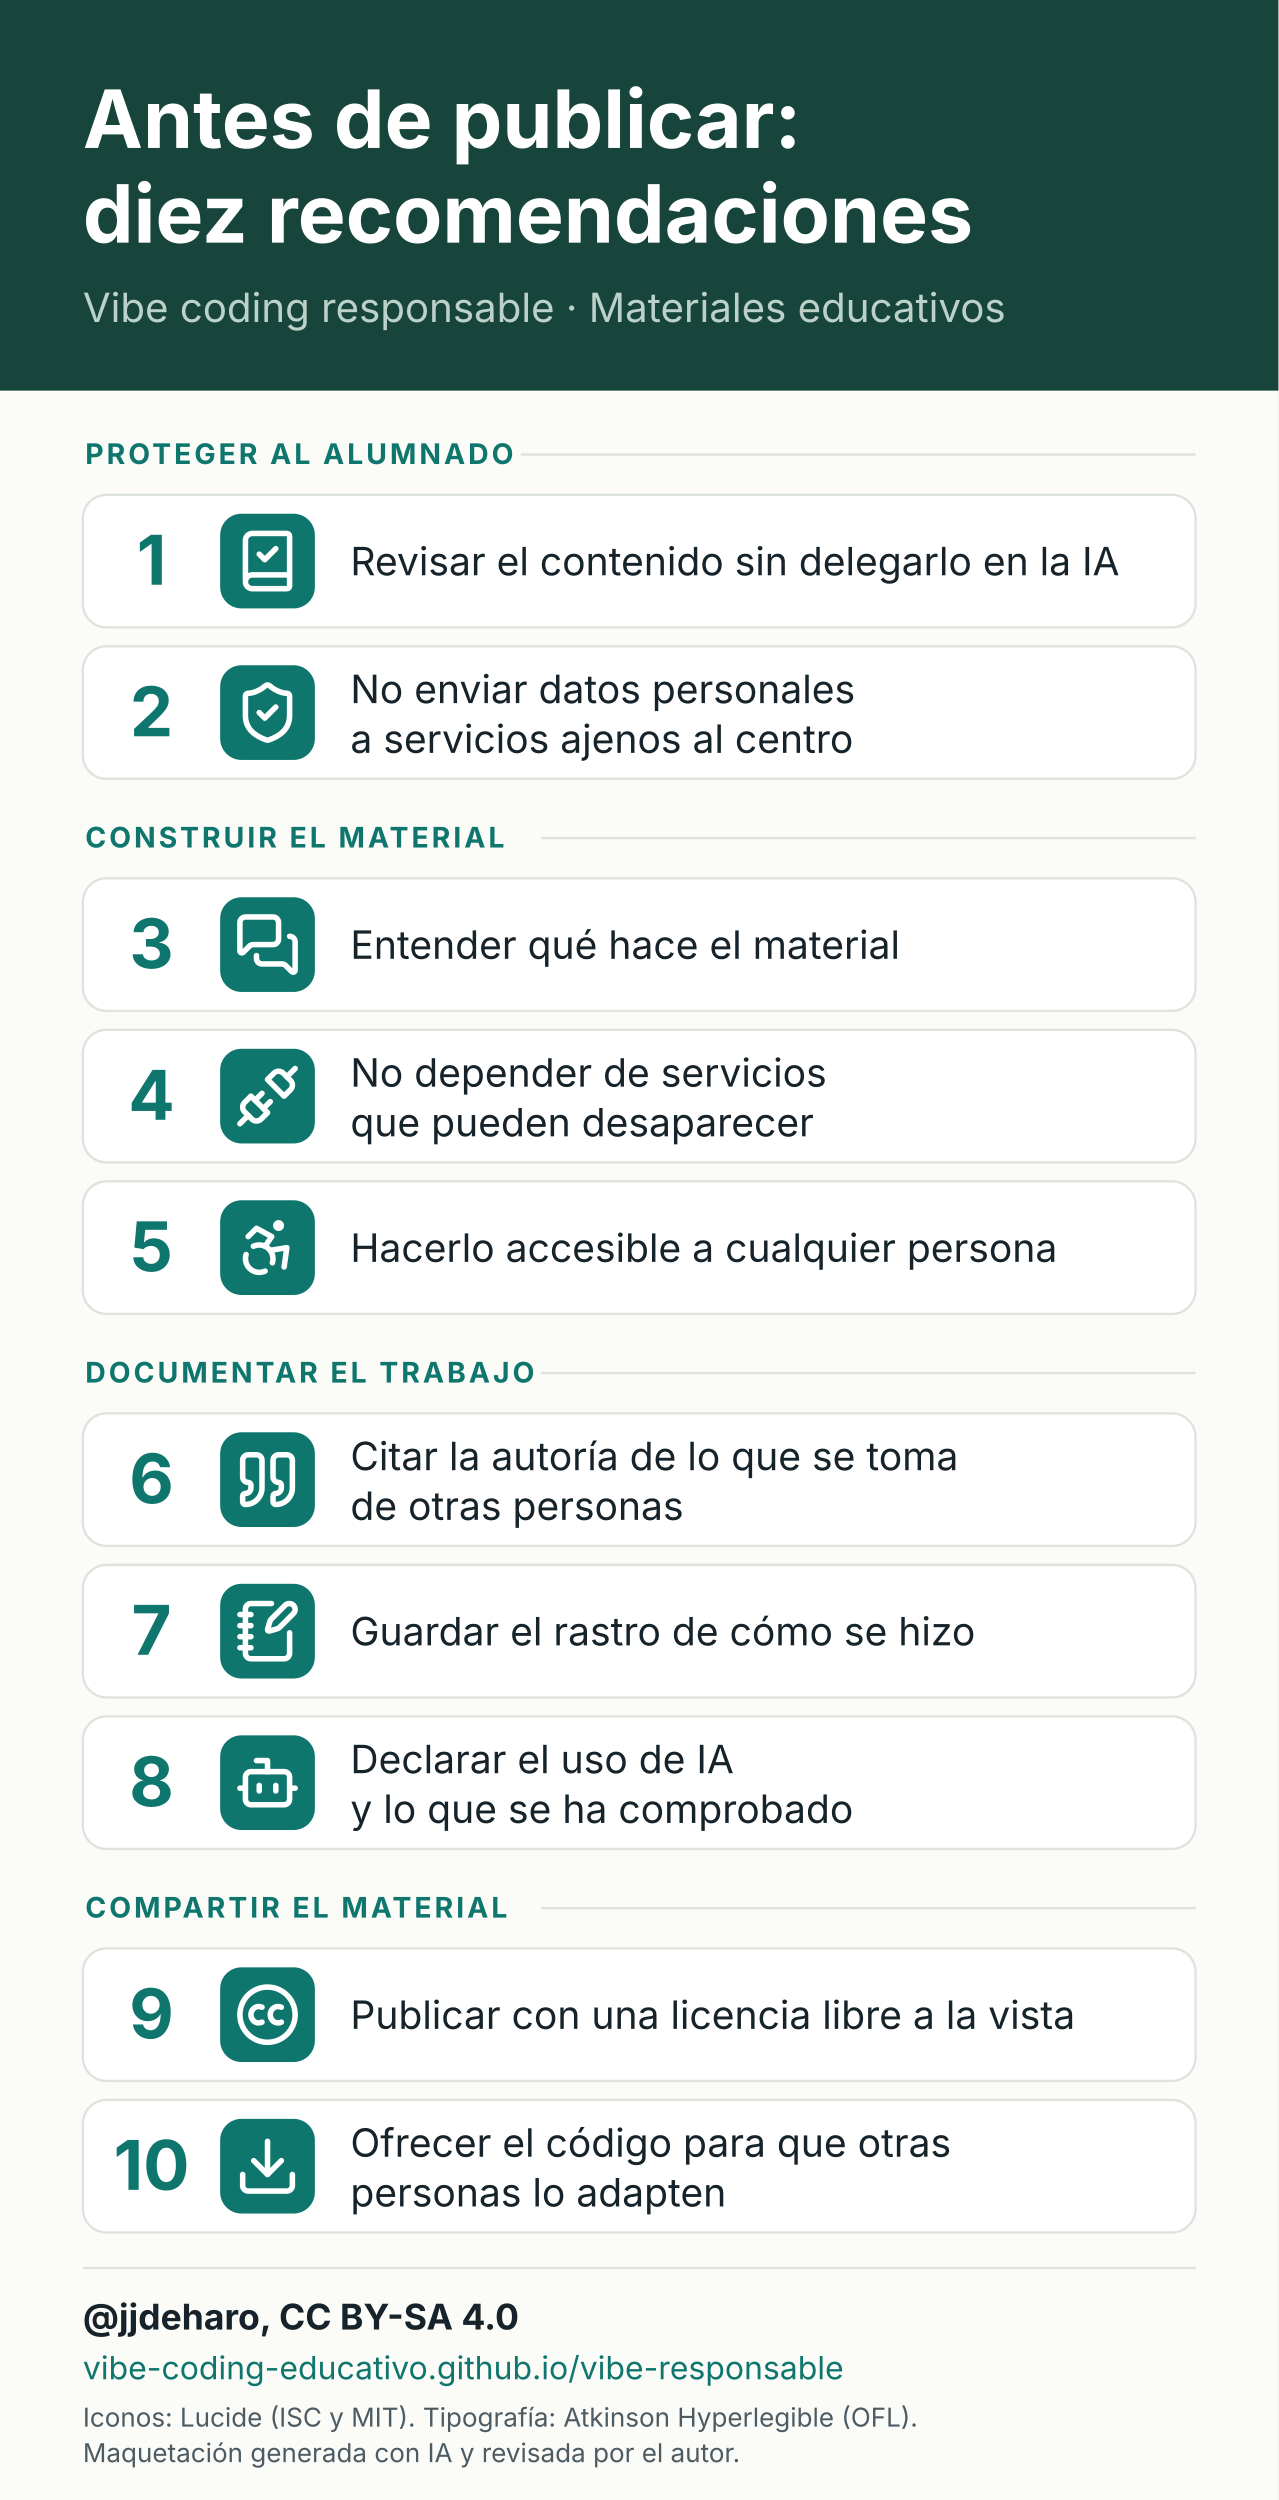
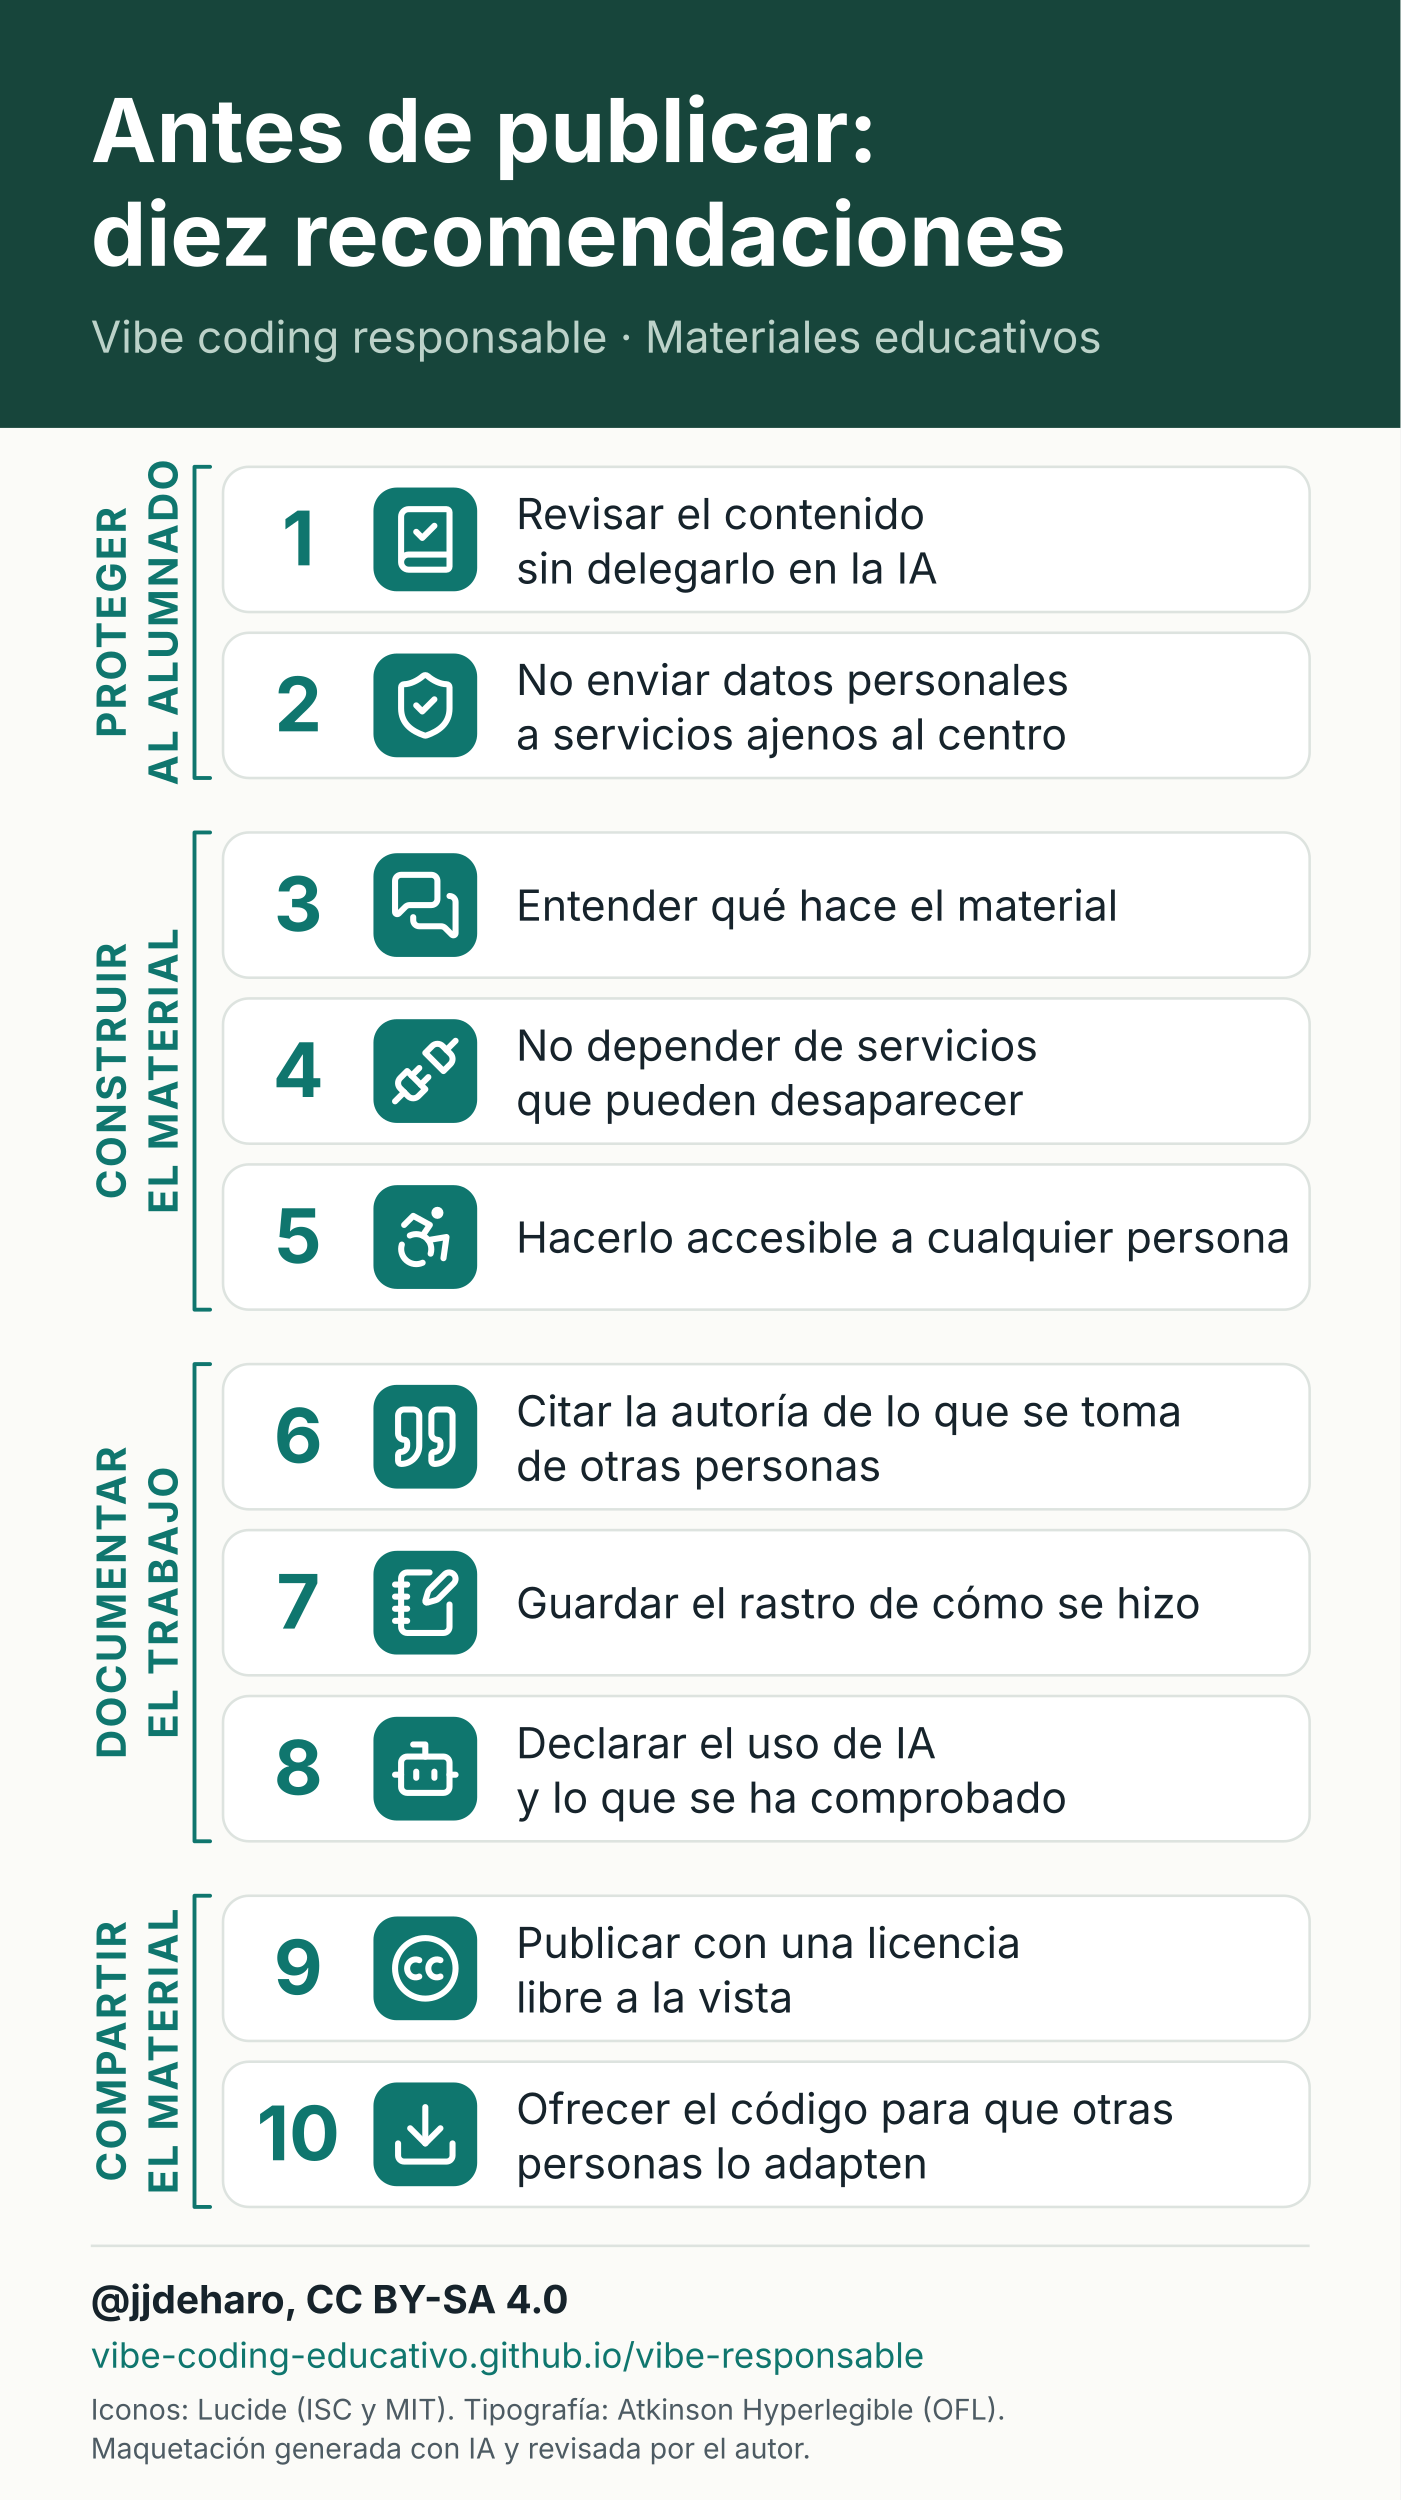
- <svg xmlns="http://www.w3.org/2000/svg" viewBox="0 0 1080 2112" width="1080" height="2112" font-family="'Atkinson Hyperlegible', Inter, Arial, sans-serif" role="img" aria-labelledby="t d" lang="es">
-   <rect width="1080" height="2112" fill="#fbfbf8" />
+ <svg xmlns="http://www.w3.org/2000/svg" viewBox="0 0 1080 1928" width="1080" height="1928" font-family="'Atkinson Hyperlegible', Inter, Arial, sans-serif" role="img" aria-labelledby="t d" lang="es">
+   <rect width="1080" height="1928" fill="#fbfbf8" />
  <rect x="0" y="0" width="1080" height="330" fill="#17453b" />
  <text x="70" y="125" font-size="68" font-weight="700" fill="#ffffff">Antes de publicar:</text>
  <text x="70" y="205" font-size="68" font-weight="700" fill="#ffffff">diez recomendaciones</text>
  <text x="70" y="272" font-size="34" font-weight="400" fill="#bcd2c9">Vibe coding responsable · Materiales educativos</text>
-   <text x="72" y="392" font-size="24" font-weight="700" letter-spacing="2.5" fill="#0f766e">PROTEGER AL ALUMNADO</text>
-   <line x1="440" y1="384" x2="1010" y2="384" stroke="#dde3df" stroke-width="2" />
-   <rect x="70" y="418" width="940" height="112" rx="20" fill="#ffffff" stroke="#dde3df" stroke-width="2" />
-   <text x="128" y="494" font-size="58" font-weight="700" fill="#0f766e" text-anchor="middle">1</text>
-   <rect x="186" y="434" width="80" height="80" rx="18" fill="#0f766e" />
-   <g transform="translate(198 446) scale(2.3333)" fill="none" stroke="#ffffff" stroke-width="2" stroke-linecap="round" stroke-linejoin="round">
+   <rect x="172" y="360" width="838" height="112" rx="20" fill="#ffffff" stroke="#dde3df" stroke-width="2" />
+   <text x="230" y="436" font-size="58" font-weight="700" fill="#0f766e" text-anchor="middle">1</text>
+   <rect x="288" y="376" width="80" height="80" rx="18" fill="#0f766e" />
+   <g transform="translate(300 388) scale(2.3333)" fill="none" stroke="#ffffff" stroke-width="2" stroke-linecap="round" stroke-linejoin="round">
    <path d="M4 19.5v-15A2.5 2.5 0 0 1 6.5 2H19a1 1 0 0 1 1 1v18a1 1 0 0 1-1 1H6.5a1 1 0 0 1 0-5H20" />
    <path d="m9 9.5 2 2 4-4" />
  </g>
-   <text x="296" y="486" font-size="33" font-weight="400" fill="#16232b">Revisar el contenido sin delegarlo en la IA</text>
-   <rect x="70" y="546" width="940" height="112" rx="20" fill="#ffffff" stroke="#dde3df" stroke-width="2" />
-   <text x="128" y="622" font-size="58" font-weight="700" fill="#0f766e" text-anchor="middle">2</text>
-   <rect x="186" y="562" width="80" height="80" rx="18" fill="#0f766e" />
-   <g transform="translate(198 574) scale(2.3333)" fill="none" stroke="#ffffff" stroke-width="2" stroke-linecap="round" stroke-linejoin="round">
+   <text x="398" y="408" font-size="33" font-weight="400" fill="#16232b">Revisar el contenido</text>
+   <text x="398" y="450" font-size="33" font-weight="400" fill="#16232b">sin delegarlo en la IA</text>
+   <rect x="172" y="488" width="838" height="112" rx="20" fill="#ffffff" stroke="#dde3df" stroke-width="2" />
+   <text x="230" y="564" font-size="58" font-weight="700" fill="#0f766e" text-anchor="middle">2</text>
+   <rect x="288" y="504" width="80" height="80" rx="18" fill="#0f766e" />
+   <g transform="translate(300 516) scale(2.3333)" fill="none" stroke="#ffffff" stroke-width="2" stroke-linecap="round" stroke-linejoin="round">
    <path d="M20 13c0 5-3.5 7.5-7.66 8.95a1 1 0 0 1-.67-.01C7.5 20.5 4 18 4 13V6a1 1 0 0 1 1-1c2 0 4.5-1.2 6.24-2.72a1.17 1.17 0 0 1 1.52 0C14.51 3.81 17 5 19 5a1 1 0 0 1 1 1z" />
    <path d="m9 12 2 2 4-4" />
  </g>
-   <text x="296" y="594" font-size="33" font-weight="400" fill="#16232b">No enviar datos personales</text>
-   <text x="296" y="636" font-size="33" font-weight="400" fill="#16232b">a servicios ajenos al centro</text>
-   <text x="72" y="716" font-size="24" font-weight="700" letter-spacing="2.5" fill="#0f766e">CONSTRUIR EL MATERIAL</text>
-   <line x1="457" y1="708" x2="1010" y2="708" stroke="#dde3df" stroke-width="2" />
-   <rect x="70" y="742" width="940" height="112" rx="20" fill="#ffffff" stroke="#dde3df" stroke-width="2" />
-   <text x="128" y="818" font-size="58" font-weight="700" fill="#0f766e" text-anchor="middle">3</text>
-   <rect x="186" y="758" width="80" height="80" rx="18" fill="#0f766e" />
-   <g transform="translate(198 770) scale(2.3333)" fill="none" stroke="#ffffff" stroke-width="2" stroke-linecap="round" stroke-linejoin="round">
+   <text x="398" y="536" font-size="33" font-weight="400" fill="#16232b">No enviar datos personales</text>
+   <text x="398" y="578" font-size="33" font-weight="400" fill="#16232b">a servicios ajenos al centro</text>
+   <rect x="172" y="642" width="838" height="112" rx="20" fill="#ffffff" stroke="#dde3df" stroke-width="2" />
+   <text x="230" y="718" font-size="58" font-weight="700" fill="#0f766e" text-anchor="middle">3</text>
+   <rect x="288" y="658" width="80" height="80" rx="18" fill="#0f766e" />
+   <g transform="translate(300 670) scale(2.3333)" fill="none" stroke="#ffffff" stroke-width="2" stroke-linecap="round" stroke-linejoin="round">
    <path d="M16 10a2 2 0 0 1-2 2H6.828a2 2 0 0 0-1.414.586l-2.202 2.202A.71.71 0 0 1 2 14.286V4a2 2 0 0 1 2-2h10a2 2 0 0 1 2 2z" />
    <path d="M20 9a2 2 0 0 1 2 2v10.286a.71.71 0 0 1-1.212.502l-2.202-2.202A2 2 0 0 0 17.172 19H10a2 2 0 0 1-2-2v-1" />
  </g>
-   <text x="296" y="810" font-size="33" font-weight="400" fill="#16232b">Entender qué hace el material</text>
-   <rect x="70" y="870" width="940" height="112" rx="20" fill="#ffffff" stroke="#dde3df" stroke-width="2" />
-   <text x="128" y="946" font-size="58" font-weight="700" fill="#0f766e" text-anchor="middle">4</text>
-   <rect x="186" y="886" width="80" height="80" rx="18" fill="#0f766e" />
-   <g transform="translate(198 898) scale(2.3333)" fill="none" stroke="#ffffff" stroke-width="2" stroke-linecap="round" stroke-linejoin="round">
+   <text x="398" y="710" font-size="33" font-weight="400" fill="#16232b">Entender qué hace el material</text>
+   <rect x="172" y="770" width="838" height="112" rx="20" fill="#ffffff" stroke="#dde3df" stroke-width="2" />
+   <text x="230" y="846" font-size="58" font-weight="700" fill="#0f766e" text-anchor="middle">4</text>
+   <rect x="288" y="786" width="80" height="80" rx="18" fill="#0f766e" />
+   <g transform="translate(300 798) scale(2.3333)" fill="none" stroke="#ffffff" stroke-width="2" stroke-linecap="round" stroke-linejoin="round">
    <path d="m19 5 3-3" />
    <path d="m2 22 3-3" />
    <path d="M6.3 20.3a2.4 2.4 0 0 0 3.4 0L12 18l-6-6-2.3 2.3a2.4 2.4 0 0 0 0 3.4Z" />
    <path d="M7.5 13.5 10 11" />
    <path d="M10.5 16.5 13 14" />
    <path d="m12 6 6 6 2.3-2.3a2.4 2.4 0 0 0 0-3.4l-2.6-2.6a2.4 2.4 0 0 0-3.4 0Z" />
  </g>
-   <text x="296" y="918" font-size="33" font-weight="400" fill="#16232b">No depender de servicios</text>
-   <text x="296" y="960" font-size="33" font-weight="400" fill="#16232b">que pueden desaparecer</text>
-   <rect x="70" y="998" width="940" height="112" rx="20" fill="#ffffff" stroke="#dde3df" stroke-width="2" />
-   <text x="128" y="1074" font-size="58" font-weight="700" fill="#0f766e" text-anchor="middle">5</text>
-   <rect x="186" y="1014" width="80" height="80" rx="18" fill="#0f766e" />
-   <g transform="translate(198 1026) scale(2.3333)" fill="none" stroke="#ffffff" stroke-width="2" stroke-linecap="round" stroke-linejoin="round">
+   <text x="398" y="818" font-size="33" font-weight="400" fill="#16232b">No depender de servicios</text>
+   <text x="398" y="860" font-size="33" font-weight="400" fill="#16232b">que pueden desaparecer</text>
+   <rect x="172" y="898" width="838" height="112" rx="20" fill="#ffffff" stroke="#dde3df" stroke-width="2" />
+   <text x="230" y="974" font-size="58" font-weight="700" fill="#0f766e" text-anchor="middle">5</text>
+   <rect x="288" y="914" width="80" height="80" rx="18" fill="#0f766e" />
+   <g transform="translate(300 926) scale(2.3333)" fill="none" stroke="#ffffff" stroke-width="2" stroke-linecap="round" stroke-linejoin="round">
    <circle cx="16" cy="4" r="1" />
    <path d="m18 19 1-7-6 1" />
    <path d="m5 8 3-3 5.5 3-2.36 3.5" />
    <path d="M4.24 14.5a5 5 0 0 0 6.88 6" />
    <path d="M13.76 17.5a5 5 0 0 0-6.88-6" />
  </g>
-   <text x="296" y="1066" font-size="33" font-weight="400" fill="#16232b">Hacerlo accesible a cualquier persona</text>
-   <text x="72" y="1168" font-size="24" font-weight="700" letter-spacing="2.5" fill="#0f766e">DOCUMENTAR EL TRABAJO</text>
-   <line x1="457" y1="1160" x2="1010" y2="1160" stroke="#dde3df" stroke-width="2" />
-   <rect x="70" y="1194" width="940" height="112" rx="20" fill="#ffffff" stroke="#dde3df" stroke-width="2" />
-   <text x="128" y="1270" font-size="58" font-weight="700" fill="#0f766e" text-anchor="middle">6</text>
-   <rect x="186" y="1210" width="80" height="80" rx="18" fill="#0f766e" />
-   <g transform="translate(198 1222) scale(2.3333)" fill="none" stroke="#ffffff" stroke-width="2" stroke-linecap="round" stroke-linejoin="round">
+   <text x="398" y="966" font-size="33" font-weight="400" fill="#16232b">Hacerlo accesible a cualquier persona</text>
+   <rect x="172" y="1052" width="838" height="112" rx="20" fill="#ffffff" stroke="#dde3df" stroke-width="2" />
+   <text x="230" y="1128" font-size="58" font-weight="700" fill="#0f766e" text-anchor="middle">6</text>
+   <rect x="288" y="1068" width="80" height="80" rx="18" fill="#0f766e" />
+   <g transform="translate(300 1080) scale(2.3333)" fill="none" stroke="#ffffff" stroke-width="2" stroke-linecap="round" stroke-linejoin="round">
    <path d="M16 3a2 2 0 0 0-2 2v6a2 2 0 0 0 2 2 1 1 0 0 1 1 1v1a2 2 0 0 1-2 2 1 1 0 0 0-1 1v2a1 1 0 0 0 1 1 6 6 0 0 0 6-6V5a2 2 0 0 0-2-2z" />
    <path d="M5 3a2 2 0 0 0-2 2v6a2 2 0 0 0 2 2 1 1 0 0 1 1 1v1a2 2 0 0 1-2 2 1 1 0 0 0-1 1v2a1 1 0 0 0 1 1 6 6 0 0 0 6-6V5a2 2 0 0 0-2-2z" />
  </g>
-   <text x="296" y="1242" font-size="33" font-weight="400" fill="#16232b">Citar la autoría de lo que se toma</text>
-   <text x="296" y="1284" font-size="33" font-weight="400" fill="#16232b">de otras personas</text>
-   <rect x="70" y="1322" width="940" height="112" rx="20" fill="#ffffff" stroke="#dde3df" stroke-width="2" />
-   <text x="128" y="1398" font-size="58" font-weight="700" fill="#0f766e" text-anchor="middle">7</text>
-   <rect x="186" y="1338" width="80" height="80" rx="18" fill="#0f766e" />
-   <g transform="translate(198 1350) scale(2.3333)" fill="none" stroke="#ffffff" stroke-width="2" stroke-linecap="round" stroke-linejoin="round">
+   <text x="398" y="1100" font-size="33" font-weight="400" fill="#16232b">Citar la autoría de lo que se toma</text>
+   <text x="398" y="1142" font-size="33" font-weight="400" fill="#16232b">de otras personas</text>
+   <rect x="172" y="1180" width="838" height="112" rx="20" fill="#ffffff" stroke="#dde3df" stroke-width="2" />
+   <text x="230" y="1256" font-size="58" font-weight="700" fill="#0f766e" text-anchor="middle">7</text>
+   <rect x="288" y="1196" width="80" height="80" rx="18" fill="#0f766e" />
+   <g transform="translate(300 1208) scale(2.3333)" fill="none" stroke="#ffffff" stroke-width="2" stroke-linecap="round" stroke-linejoin="round">
    <path d="M13.4 2H6a2 2 0 0 0-2 2v16a2 2 0 0 0 2 2h12a2 2 0 0 0 2-2v-7.4" />
    <path d="M2 6h4" />
    <path d="M2 10h4" />
    <path d="M2 14h4" />
    <path d="M2 18h4" />
    <path d="M21.378 5.626a1 1 0 1 0-3.004-3.004l-5.01 5.012a2 2 0 0 0-.506.854l-.837 2.87a.5.5 0 0 0 .62.62l2.87-.837a2 2 0 0 0 .854-.506z" />
  </g>
-   <text x="296" y="1390" font-size="33" font-weight="400" fill="#16232b">Guardar el rastro de cómo se hizo</text>
-   <rect x="70" y="1450" width="940" height="112" rx="20" fill="#ffffff" stroke="#dde3df" stroke-width="2" />
-   <text x="128" y="1526" font-size="58" font-weight="700" fill="#0f766e" text-anchor="middle">8</text>
-   <rect x="186" y="1466" width="80" height="80" rx="18" fill="#0f766e" />
-   <g transform="translate(198 1478) scale(2.3333)" fill="none" stroke="#ffffff" stroke-width="2" stroke-linecap="round" stroke-linejoin="round">
+   <text x="398" y="1248" font-size="33" font-weight="400" fill="#16232b">Guardar el rastro de cómo se hizo</text>
+   <rect x="172" y="1308" width="838" height="112" rx="20" fill="#ffffff" stroke="#dde3df" stroke-width="2" />
+   <text x="230" y="1384" font-size="58" font-weight="700" fill="#0f766e" text-anchor="middle">8</text>
+   <rect x="288" y="1324" width="80" height="80" rx="18" fill="#0f766e" />
+   <g transform="translate(300 1336) scale(2.3333)" fill="none" stroke="#ffffff" stroke-width="2" stroke-linecap="round" stroke-linejoin="round">
    <path d="M12 8V4H8" />
    <rect width="16" height="12" x="4" y="8" rx="2" />
    <path d="M2 14h2" />
    <path d="M20 14h2" />
    <path d="M15 13v2" />
    <path d="M9 13v2" />
  </g>
-   <text x="296" y="1498" font-size="33" font-weight="400" fill="#16232b">Declarar el uso de IA</text>
-   <text x="296" y="1540" font-size="33" font-weight="400" fill="#16232b">y lo que se ha comprobado</text>
-   <text x="72" y="1620" font-size="24" font-weight="700" letter-spacing="2.5" fill="#0f766e">COMPARTIR EL MATERIAL</text>
-   <line x1="457" y1="1612" x2="1010" y2="1612" stroke="#dde3df" stroke-width="2" />
-   <rect x="70" y="1646" width="940" height="112" rx="20" fill="#ffffff" stroke="#dde3df" stroke-width="2" />
-   <text x="128" y="1722" font-size="58" font-weight="700" fill="#0f766e" text-anchor="middle">9</text>
-   <rect x="186" y="1662" width="80" height="80" rx="18" fill="#0f766e" />
-   <g transform="translate(198 1674) scale(2.3333)" fill="none" stroke="#ffffff" stroke-width="2" stroke-linecap="round" stroke-linejoin="round">
+   <text x="398" y="1356" font-size="33" font-weight="400" fill="#16232b">Declarar el uso de IA</text>
+   <text x="398" y="1398" font-size="33" font-weight="400" fill="#16232b">y lo que se ha comprobado</text>
+   <rect x="172" y="1462" width="838" height="112" rx="20" fill="#ffffff" stroke="#dde3df" stroke-width="2" />
+   <text x="230" y="1538" font-size="58" font-weight="700" fill="#0f766e" text-anchor="middle">9</text>
+   <rect x="288" y="1478" width="80" height="80" rx="18" fill="#0f766e" />
+   <g transform="translate(300 1490) scale(2.3333)" fill="none" stroke="#ffffff" stroke-width="2" stroke-linecap="round" stroke-linejoin="round">
    <circle cx="12" cy="12" r="10" />
    <path d="M10 9.3a2.8 2.8 0 0 0-3.5 1 3.1 3.1 0 0 0 0 3.4 2.7 2.7 0 0 0 3.5 1" />
    <path d="M17 9.3a2.8 2.8 0 0 0-3.5 1 3.1 3.1 0 0 0 0 3.4 2.7 2.7 0 0 0 3.5 1" />
  </g>
-   <text x="296" y="1714" font-size="33" font-weight="400" fill="#16232b">Publicar con una licencia libre a la vista</text>
-   <rect x="70" y="1774" width="940" height="112" rx="20" fill="#ffffff" stroke="#dde3df" stroke-width="2" />
-   <text x="128" y="1850" font-size="58" font-weight="700" fill="#0f766e" text-anchor="middle">10</text>
-   <rect x="186" y="1790" width="80" height="80" rx="18" fill="#0f766e" />
-   <g transform="translate(198 1802) scale(2.3333)" fill="none" stroke="#ffffff" stroke-width="2" stroke-linecap="round" stroke-linejoin="round">
+   <text x="398" y="1510" font-size="33" font-weight="400" fill="#16232b">Publicar con una licencia</text>
+   <text x="398" y="1552" font-size="33" font-weight="400" fill="#16232b">libre a la vista</text>
+   <rect x="172" y="1590" width="838" height="112" rx="20" fill="#ffffff" stroke="#dde3df" stroke-width="2" />
+   <text x="230" y="1666" font-size="58" font-weight="700" fill="#0f766e" text-anchor="middle">10</text>
+   <rect x="288" y="1606" width="80" height="80" rx="18" fill="#0f766e" />
+   <g transform="translate(300 1618) scale(2.3333)" fill="none" stroke="#ffffff" stroke-width="2" stroke-linecap="round" stroke-linejoin="round">
    <path d="M12 15V3" />
    <path d="M21 15v4a2 2 0 0 1-2 2H5a2 2 0 0 1-2-2v-4" />
    <path d="m7 10 5 5 5-5" />
  </g>
-   <text x="296" y="1822" font-size="33" font-weight="400" fill="#16232b">Ofrecer el código para que otras</text>
-   <text x="296" y="1864" font-size="33" font-weight="400" fill="#16232b">personas lo adapten</text>
-   <line x1="70" y1="1916" x2="1010" y2="1916" stroke="#dde3df" stroke-width="2" />
-   <text x="70" y="1968" font-size="30" font-weight="700" fill="#16232b">@jjdeharo, CC BY-SA 4.0</text>
-   <text x="70" y="2010" font-size="27" font-weight="400" fill="#0f766e">vibe-coding-educativo.github.io/vibe-responsable</text>
-   <text x="70" y="2050" font-size="22" fill="#4d5b63">Iconos: Lucide (ISC y MIT). Tipografía: Atkinson Hyperlegible (OFL).</text>
-   <text x="70" y="2080" font-size="22" fill="#4d5b63">Maquetación generada con IA y revisada por el autor.</text>
+   <text x="398" y="1638" font-size="33" font-weight="400" fill="#16232b">Ofrecer el código para que otras</text>
+   <text x="398" y="1680" font-size="33" font-weight="400" fill="#16232b">personas lo adapten</text>
+   <path d="M162 360 H150 V600 H162" fill="none" stroke="#0f766e" stroke-width="3" stroke-linecap="round" stroke-linejoin="round" />
+   <text transform="translate(97 480) rotate(-90)" font-size="31" font-weight="700" letter-spacing="1.8" fill="#0f766e" text-anchor="middle">PROTEGER</text>
+   <text transform="translate(137 480) rotate(-90)" font-size="31" font-weight="700" letter-spacing="1.8" fill="#0f766e" text-anchor="middle">AL ALUMNADO</text>
+   <path d="M162 642 H150 V1010 H162" fill="none" stroke="#0f766e" stroke-width="3" stroke-linecap="round" stroke-linejoin="round" />
+   <text transform="translate(97 826) rotate(-90)" font-size="31" font-weight="700" letter-spacing="1.8" fill="#0f766e" text-anchor="middle">CONSTRUIR</text>
+   <text transform="translate(137 826) rotate(-90)" font-size="31" font-weight="700" letter-spacing="1.8" fill="#0f766e" text-anchor="middle">EL MATERIAL</text>
+   <path d="M162 1052 H150 V1420 H162" fill="none" stroke="#0f766e" stroke-width="3" stroke-linecap="round" stroke-linejoin="round" />
+   <text transform="translate(97 1236) rotate(-90)" font-size="31" font-weight="700" letter-spacing="1.8" fill="#0f766e" text-anchor="middle">DOCUMENTAR</text>
+   <text transform="translate(137 1236) rotate(-90)" font-size="31" font-weight="700" letter-spacing="1.8" fill="#0f766e" text-anchor="middle">EL TRABAJO</text>
+   <path d="M162 1462 H150 V1702 H162" fill="none" stroke="#0f766e" stroke-width="3" stroke-linecap="round" stroke-linejoin="round" />
+   <text transform="translate(97 1582) rotate(-90)" font-size="31" font-weight="700" letter-spacing="1.8" fill="#0f766e" text-anchor="middle">COMPARTIR</text>
+   <text transform="translate(137 1582) rotate(-90)" font-size="31" font-weight="700" letter-spacing="1.8" fill="#0f766e" text-anchor="middle">EL MATERIAL</text>
+   <line x1="70" y1="1732" x2="1010" y2="1732" stroke="#dde3df" stroke-width="2" />
+   <text x="70" y="1784" font-size="30" font-weight="700" fill="#16232b">@jjdeharo, CC BY-SA 4.0</text>
+   <text x="70" y="1826" font-size="27" font-weight="400" fill="#0f766e">vibe-coding-educativo.github.io/vibe-responsable</text>
+   <text x="70" y="1866" font-size="22" fill="#4d5b63">Iconos: Lucide (ISC y MIT). Tipografía: Atkinson Hyperlegible (OFL).</text>
+   <text x="70" y="1896" font-size="22" fill="#4d5b63">Maquetación generada con IA y revisada por el autor.</text>
</svg>
